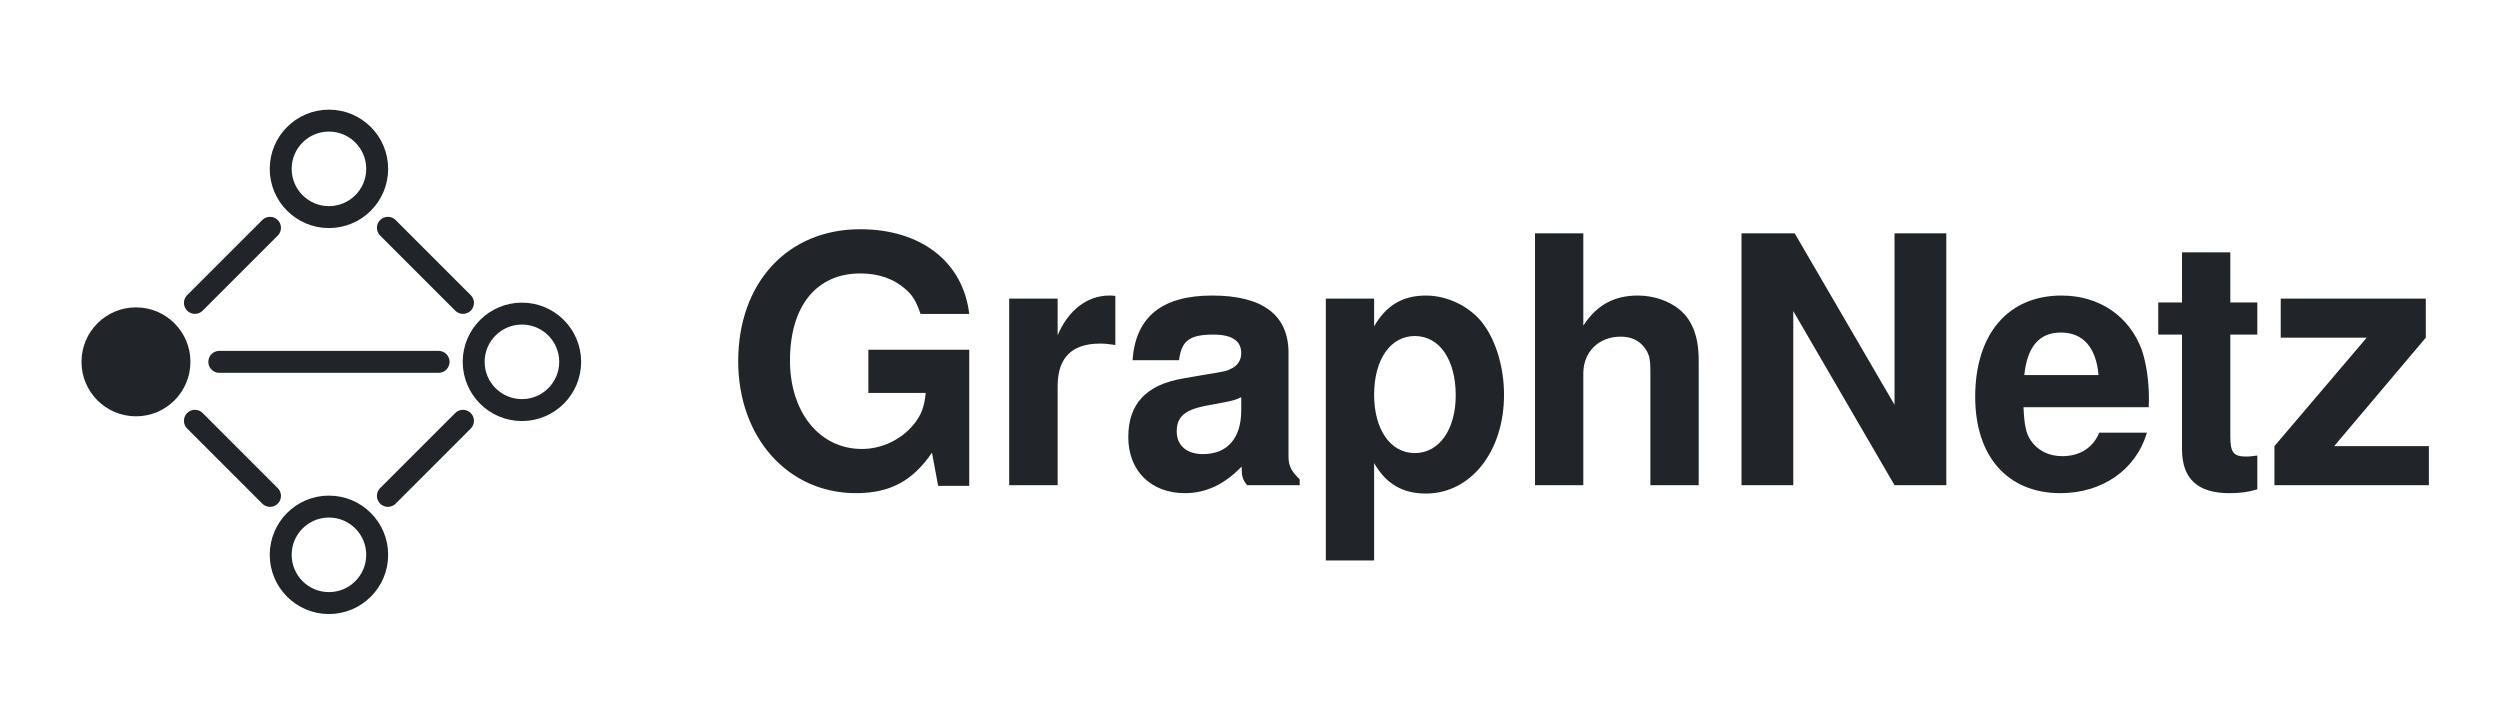
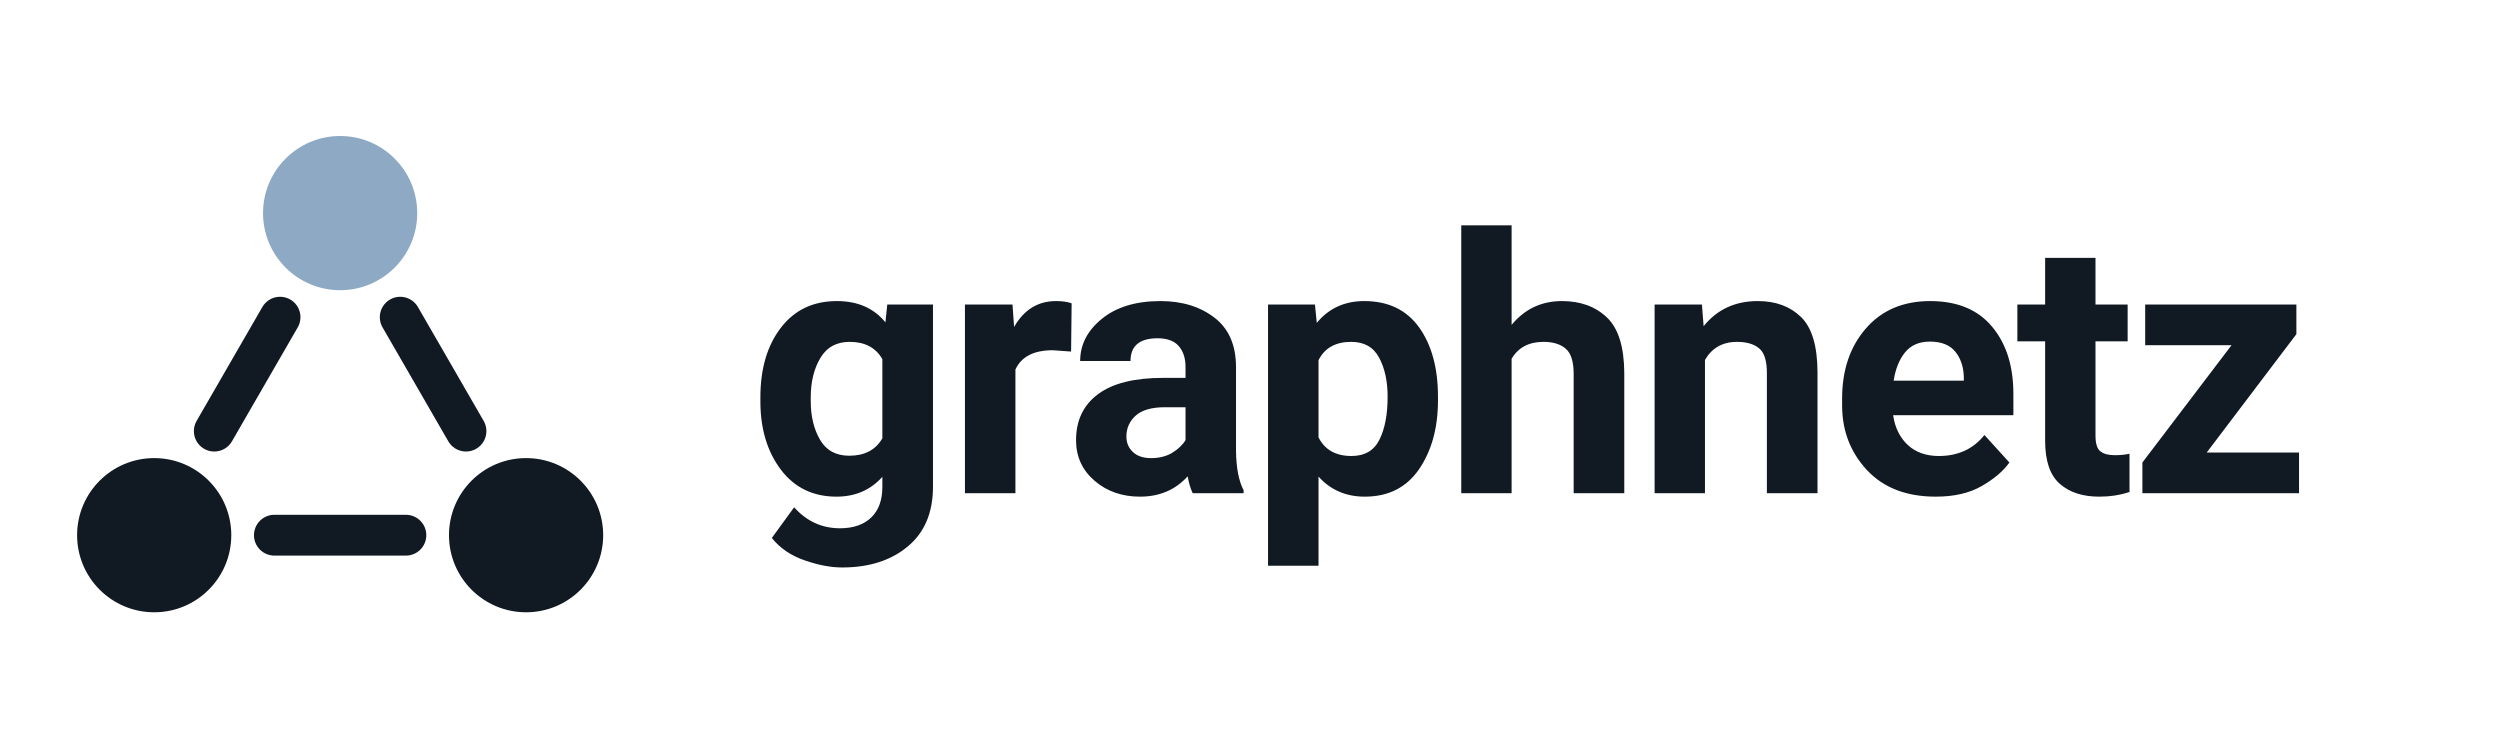
- <svg xmlns="http://www.w3.org/2000/svg" viewBox="0 0 304 88" width="304" height="88" role="img" aria-label="GraphNetz">
+ <svg xmlns="http://www.w3.org/2000/svg" viewBox="0 0 294 88" width="294" height="88" role="img" aria-label="graphnetz">
  <g transform="translate(8,12) scale(0.533333)">
-     <g fill="none" stroke="#212529" stroke-width="5.0" stroke-linecap="round">
-       <line x1="46.56" y1="29.44" x2="29.44" y2="46.56" />
-       <line x1="73.44" y1="29.44" x2="90.56" y2="46.56" />
-       <line x1="29.44" y1="73.44" x2="46.56" y2="90.56" />
-       <line x1="90.56" y1="73.44" x2="73.44" y2="90.56" />
-       <line x1="35.0" y1="60.0" x2="85.0" y2="60.0" />
-       <circle cx="60.0" cy="16.0" r="11.0" />
-       <circle cx="104.0" cy="60.0" r="11.0" />
-       <circle cx="60.0" cy="104.0" r="11.0" />
+     <g stroke="#111a22" stroke-width="9.0" stroke-linecap="round">
+       <line x1="46.75" y1="47.44" x2="32.25" y2="72.56" />
+       <line x1="73.25" y1="47.44" x2="87.75" y2="72.56" />
+       <line x1="45.5" y1="95.51" x2="74.5" y2="95.51" />
    </g>
-     <circle cx="16.0" cy="60.0" r="12.42" fill="#212529" />
+     <circle cx="60.0" cy="24.49" r="17.0" fill="#8da9c4" />
+     <circle cx="19.0" cy="95.51" r="17.0" fill="#111a22" />
+     <circle cx="101.0" cy="95.51" r="17.0" fill="#111a22" />
  </g>
-   <text x="88" y="59" font-family="'Google Sans Flex', 'Helvetica Neue', Helvetica, Arial, sans-serif" font-size="42" font-weight="600" fill="#212529" letter-spacing="-0.6">GraphNetz</text>
+   <text x="88" y="58" font-family="Roboto, 'Helvetica Neue', Helvetica, Arial, sans-serif" font-size="42" font-weight="700" fill="#111a22" letter-spacing="-0.8">graphnetz</text>
</svg>
